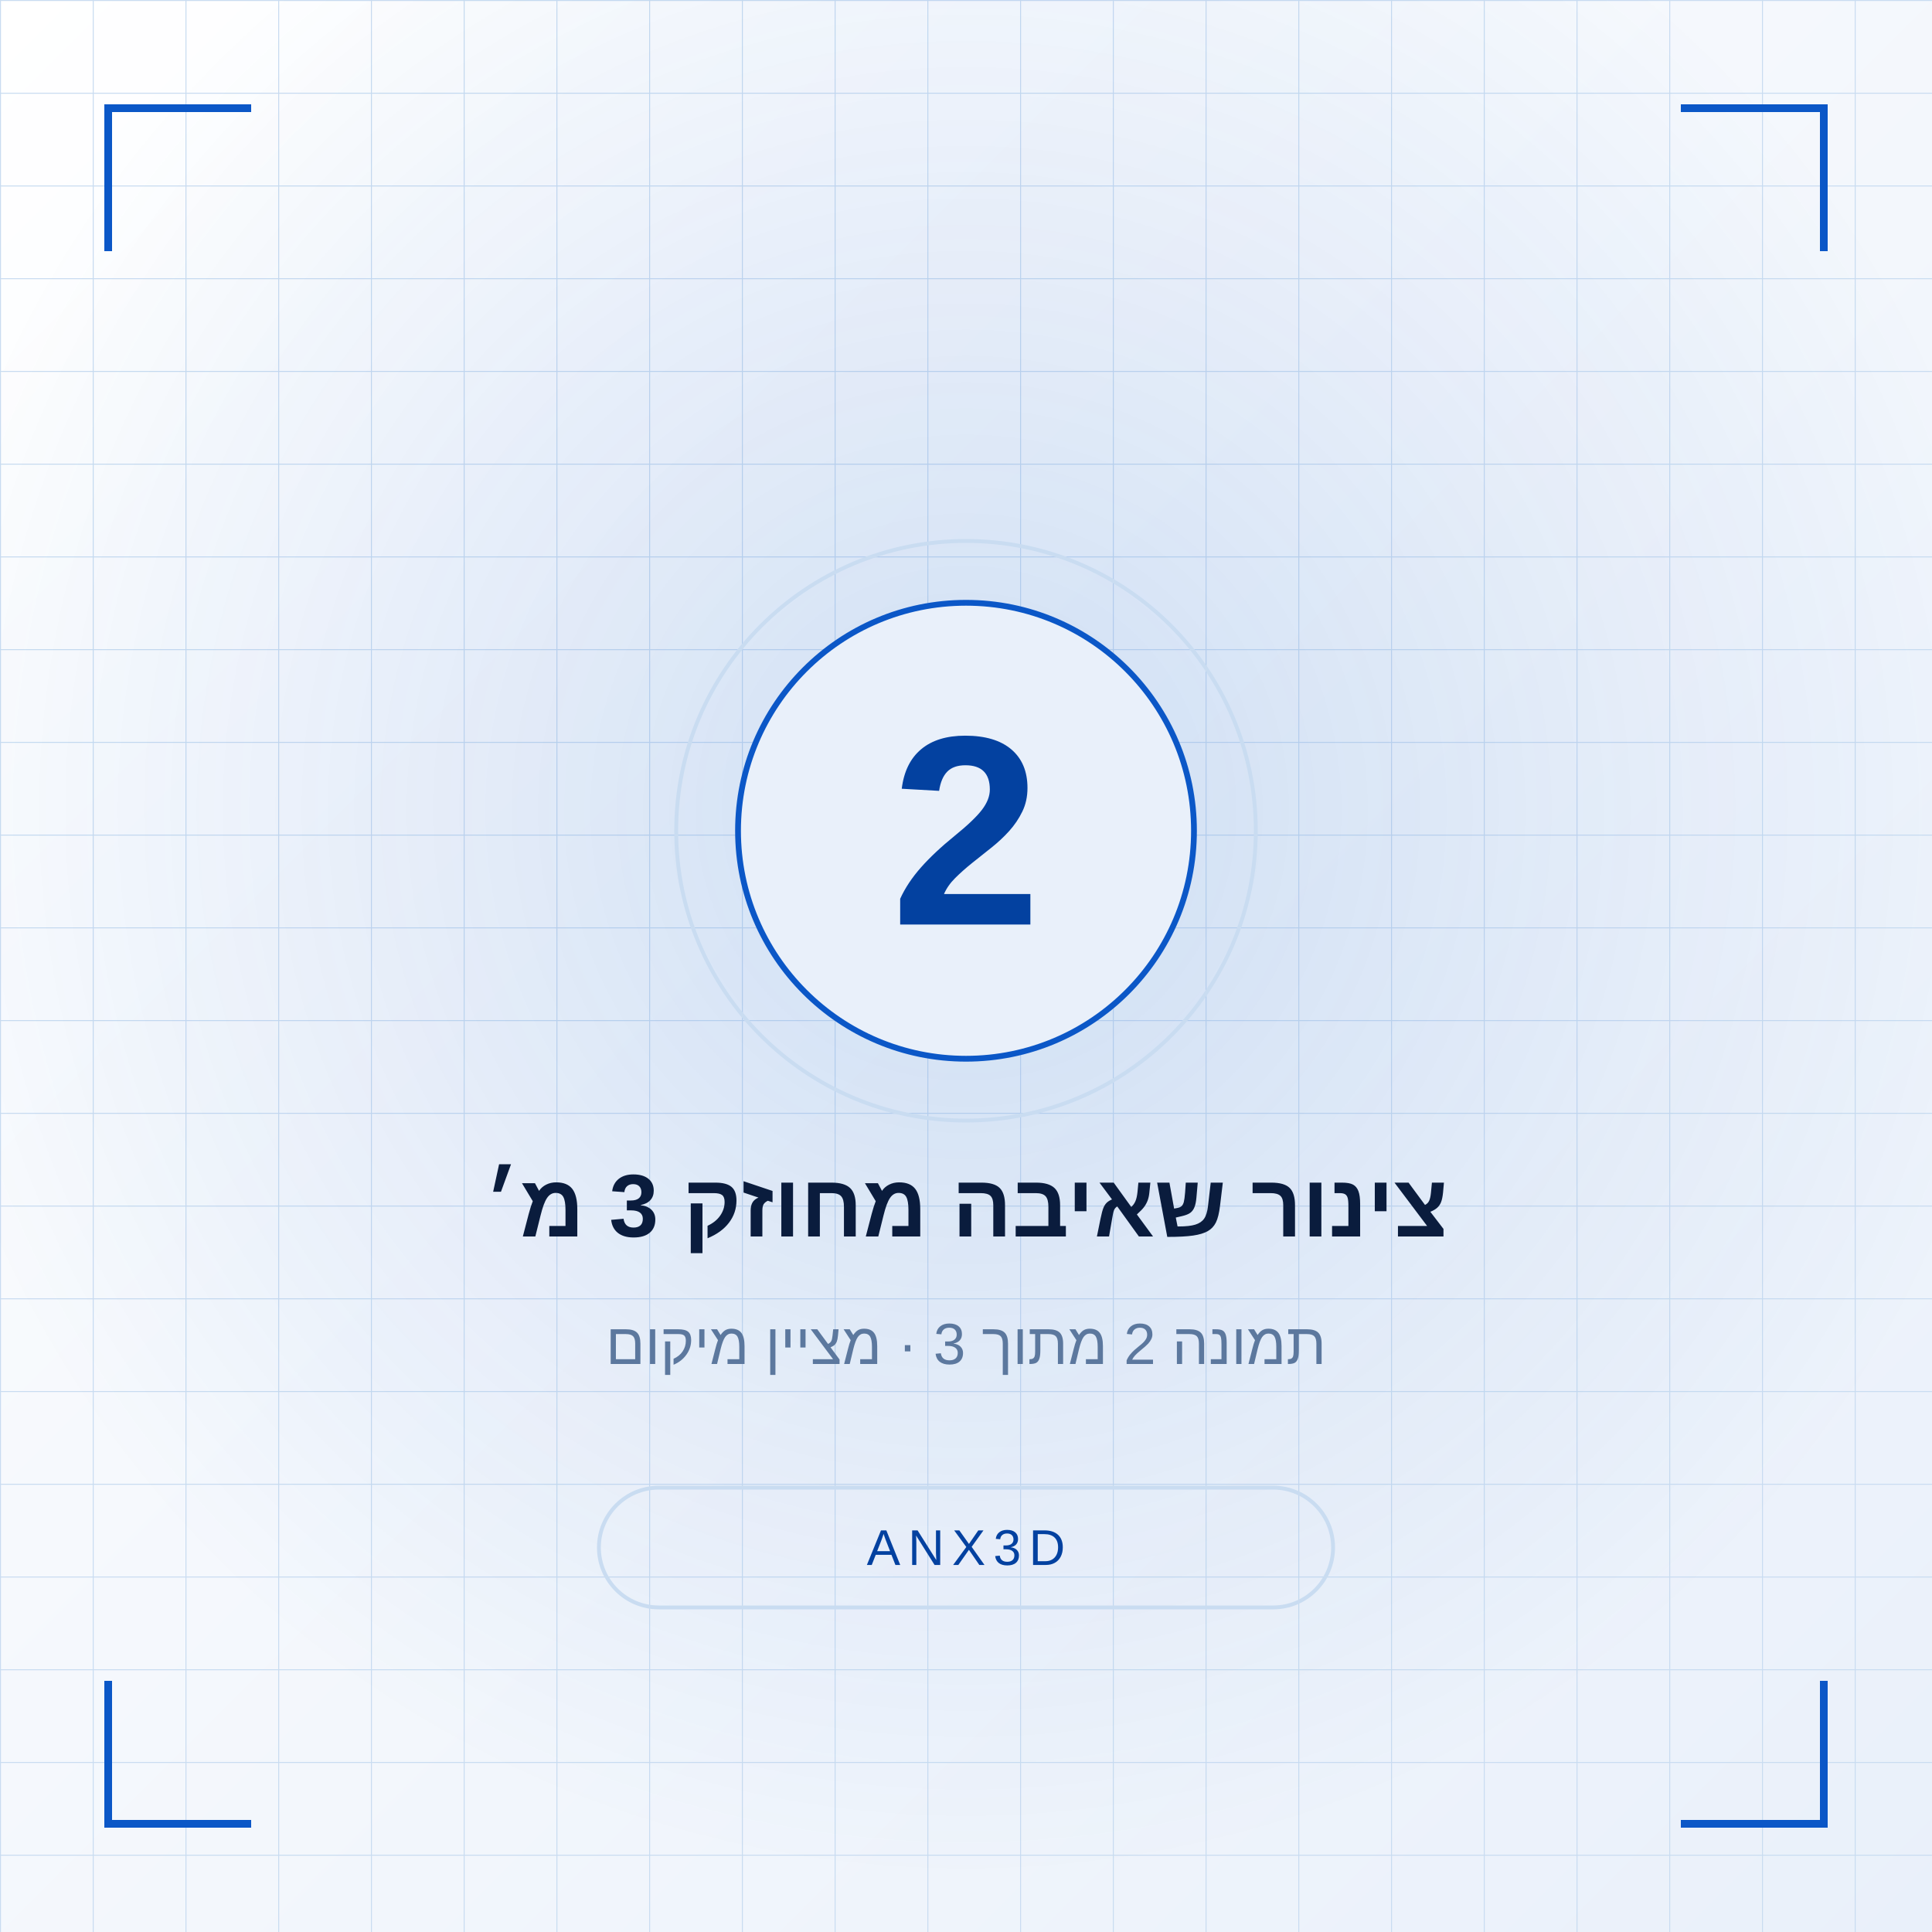
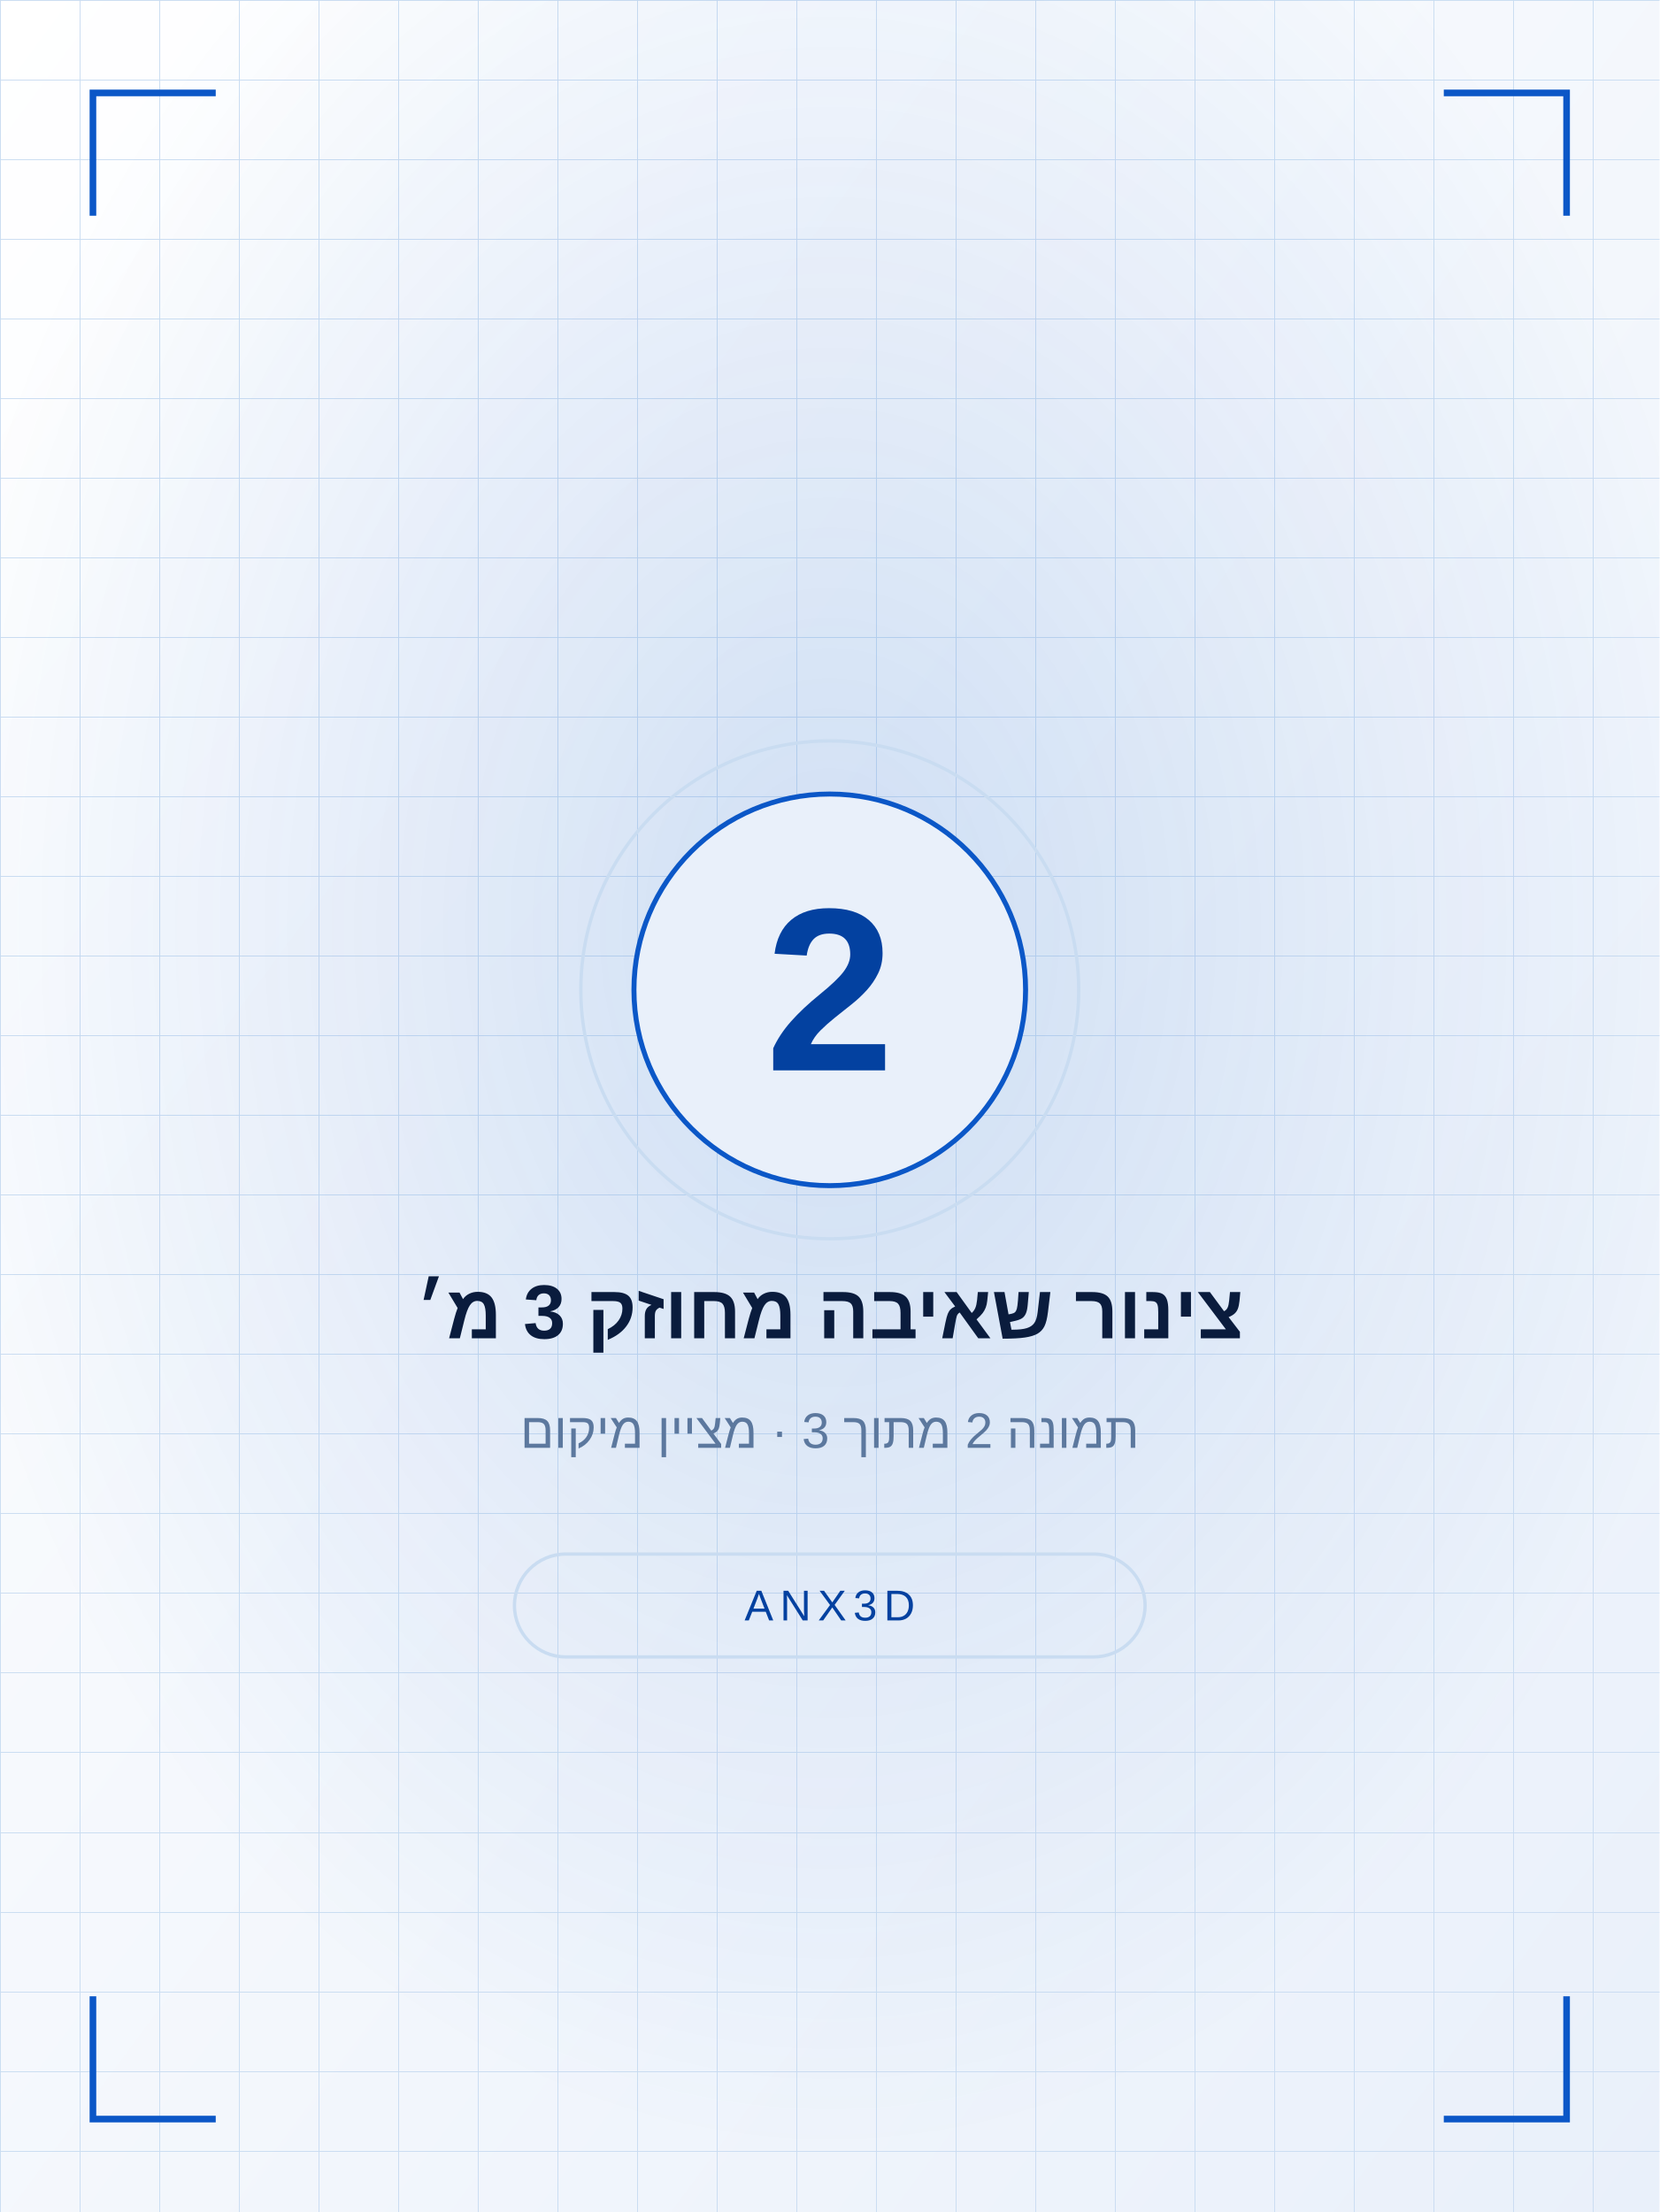
- <svg xmlns="http://www.w3.org/2000/svg" width="1000" height="1000" viewBox="0 0 1000 1000" role="img" aria-label="צינור שאיבה מחוזק 3 מ׳ — תמונה 2 מתוך 3 (מציין מיקום)">
+ <svg xmlns="http://www.w3.org/2000/svg" width="1000" height="1333" viewBox="0 0 1000 1333" role="img" aria-label="צינור שאיבה מחוזק 3 מ׳ — תמונה 2 מתוך 3 (מציין מיקום)">
  <defs>
    <linearGradient id="bg" x1="0" y1="0" x2="1" y2="1">
      <stop offset="0%" stop-color="#ffffff" />
      <stop offset="100%" stop-color="#e9f0fa" />
    </linearGradient>
    <pattern id="grid" width="48" height="48" patternUnits="userSpaceOnUse">
      <path d="M48 0H0V48" fill="none" stroke="#c9dcf1" stroke-width="1" />
    </pattern>
    <radialGradient id="glow" cx="50%" cy="42%" r="55%">
      <stop offset="0%" stop-color="#0b57c7" stop-opacity="0.16" />
      <stop offset="100%" stop-color="#0b57c7" stop-opacity="0" />
    </radialGradient>
  </defs>
-   <rect width="1000" height="1000" fill="url(#bg)" />
-   <rect width="1000" height="1000" fill="url(#grid)" />
-   <rect width="1000" height="1000" fill="url(#glow)" />
+   <rect width="1000" height="1333" fill="url(#bg)" />
+   <rect width="1000" height="1333" fill="url(#grid)" />
+   <rect width="1000" height="1333" fill="url(#glow)" />
  <path d="M56 128V56h72" fill="none" stroke="#0b57c7" stroke-width="4" stroke-linecap="square" />
  <path d="M872 56h72v72" fill="none" stroke="#0b57c7" stroke-width="4" stroke-linecap="square" />
-   <path d="M944 872v72h-72" fill="none" stroke="#0b57c7" stroke-width="4" stroke-linecap="square" />
-   <path d="M128 944H56v-72" fill="none" stroke="#0b57c7" stroke-width="4" stroke-linecap="square" />
-   <circle cx="500" cy="430" r="150" fill="none" stroke="#c9dcf1" stroke-width="2" />
-   <circle cx="500" cy="430" r="118" fill="#e9f0fa" stroke="#0b57c7" stroke-width="3" />
-   <text x="500" y="430" text-anchor="middle" dominant-baseline="central" font-family="Heebo, Arial, sans-serif" font-size="140" font-weight="700" fill="#0341a0">2</text>
-   <text x="500" y="640" text-anchor="middle" direction="rtl" font-family="Heebo, Arial, sans-serif" font-size="46" font-weight="700" fill="#0a1c3d">צינור שאיבה מחוזק 3 מ׳</text>
-   <text x="500" y="706" text-anchor="middle" direction="rtl" font-family="Heebo, Arial, sans-serif" font-size="30" fill="#5c789e">תמונה 2 מתוך 3 · מציין מיקום</text>
-   <rect x="310" y="770" width="380" height="62" rx="31" fill="none" stroke="#c9dcf1" stroke-width="2" />
-   <text x="500" y="801" text-anchor="middle" dominant-baseline="central" font-family="Heebo, Arial, sans-serif" font-size="26" letter-spacing="4" fill="#0341a0">ANX3D</text>
+   <path d="M944 1205v72h-72" fill="none" stroke="#0b57c7" stroke-width="4" stroke-linecap="square" />
+   <path d="M128 1277H56v-72" fill="none" stroke="#0b57c7" stroke-width="4" stroke-linecap="square" />
+   <circle cx="500" cy="596.5" r="150" fill="none" stroke="#c9dcf1" stroke-width="2" />
+   <circle cx="500" cy="596.5" r="118" fill="#e9f0fa" stroke="#0b57c7" stroke-width="3" />
+   <text x="500" y="596.5" text-anchor="middle" dominant-baseline="central" font-family="Heebo, Arial, sans-serif" font-size="140" font-weight="700" fill="#0341a0">2</text>
+   <text x="500" y="806.5" text-anchor="middle" direction="rtl" font-family="Heebo, Arial, sans-serif" font-size="46" font-weight="700" fill="#0a1c3d">צינור שאיבה מחוזק 3 מ׳</text>
+   <text x="500" y="872.5" text-anchor="middle" direction="rtl" font-family="Heebo, Arial, sans-serif" font-size="30" fill="#5c789e">תמונה 2 מתוך 3 · מציין מיקום</text>
+   <rect x="310" y="936.5" width="380" height="62" rx="31" fill="none" stroke="#c9dcf1" stroke-width="2" />
+   <text x="500" y="967.5" text-anchor="middle" dominant-baseline="central" font-family="Heebo, Arial, sans-serif" font-size="26" letter-spacing="4" fill="#0341a0">ANX3D</text>
</svg>
